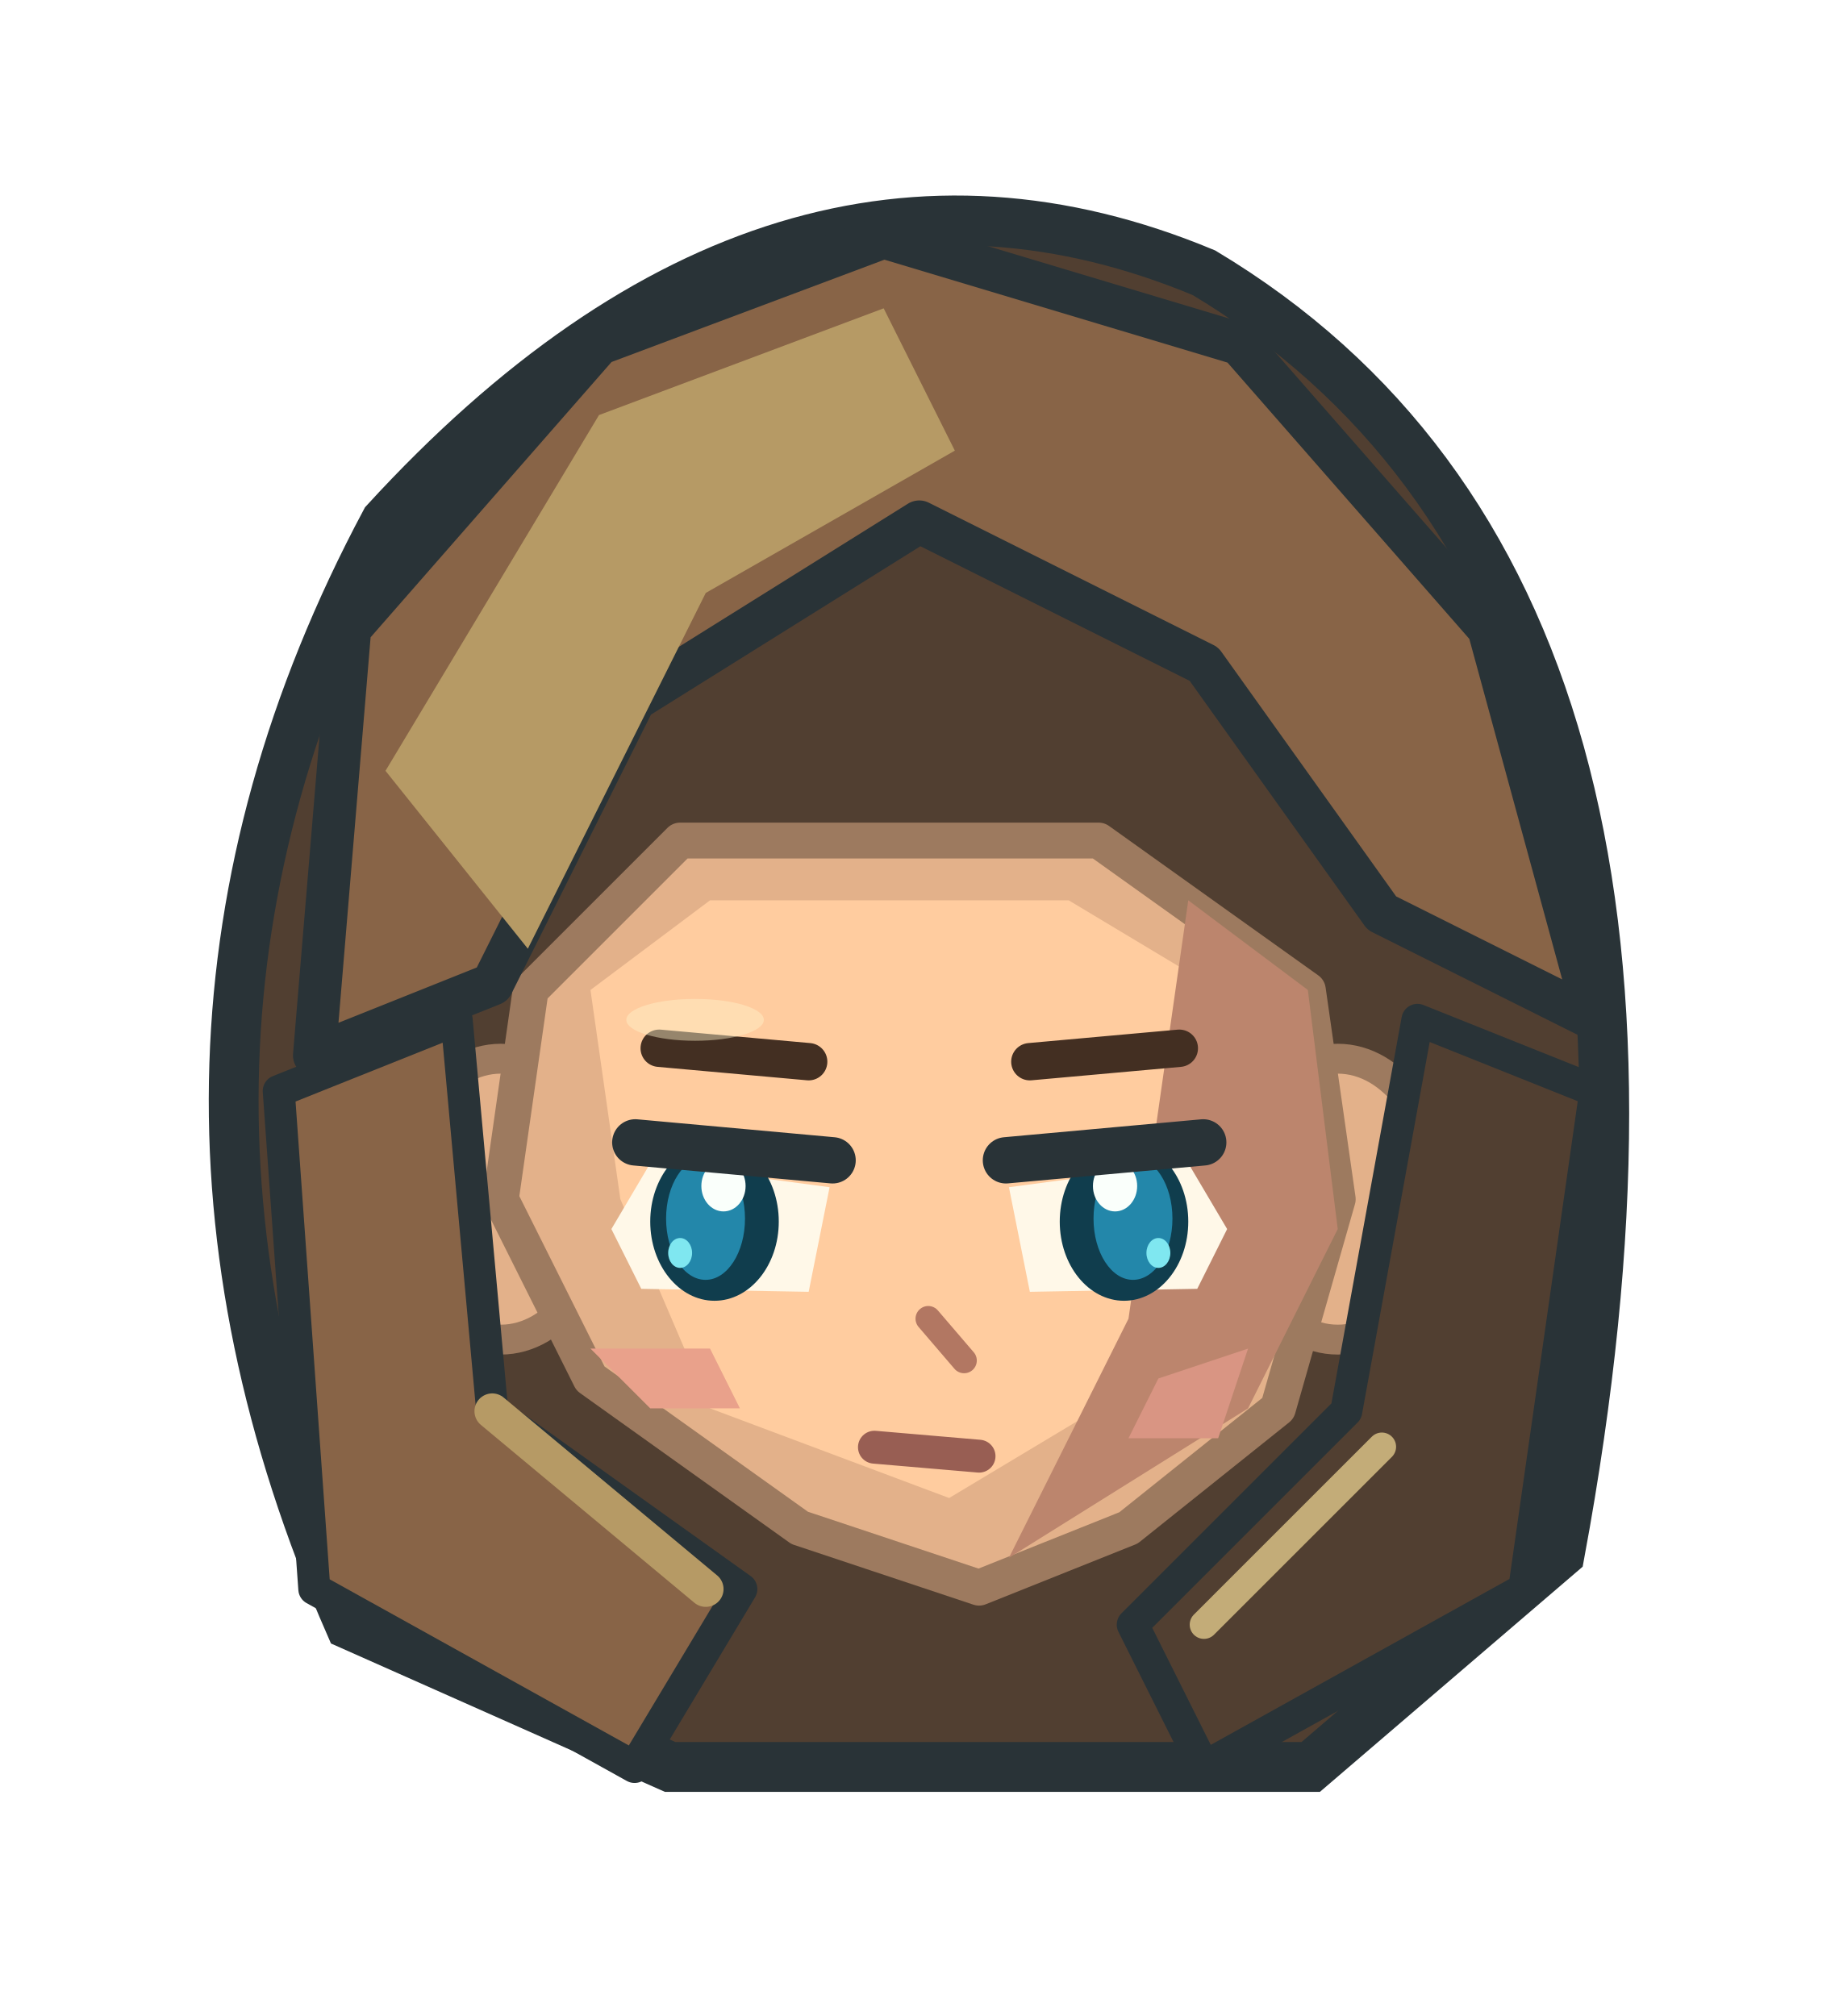
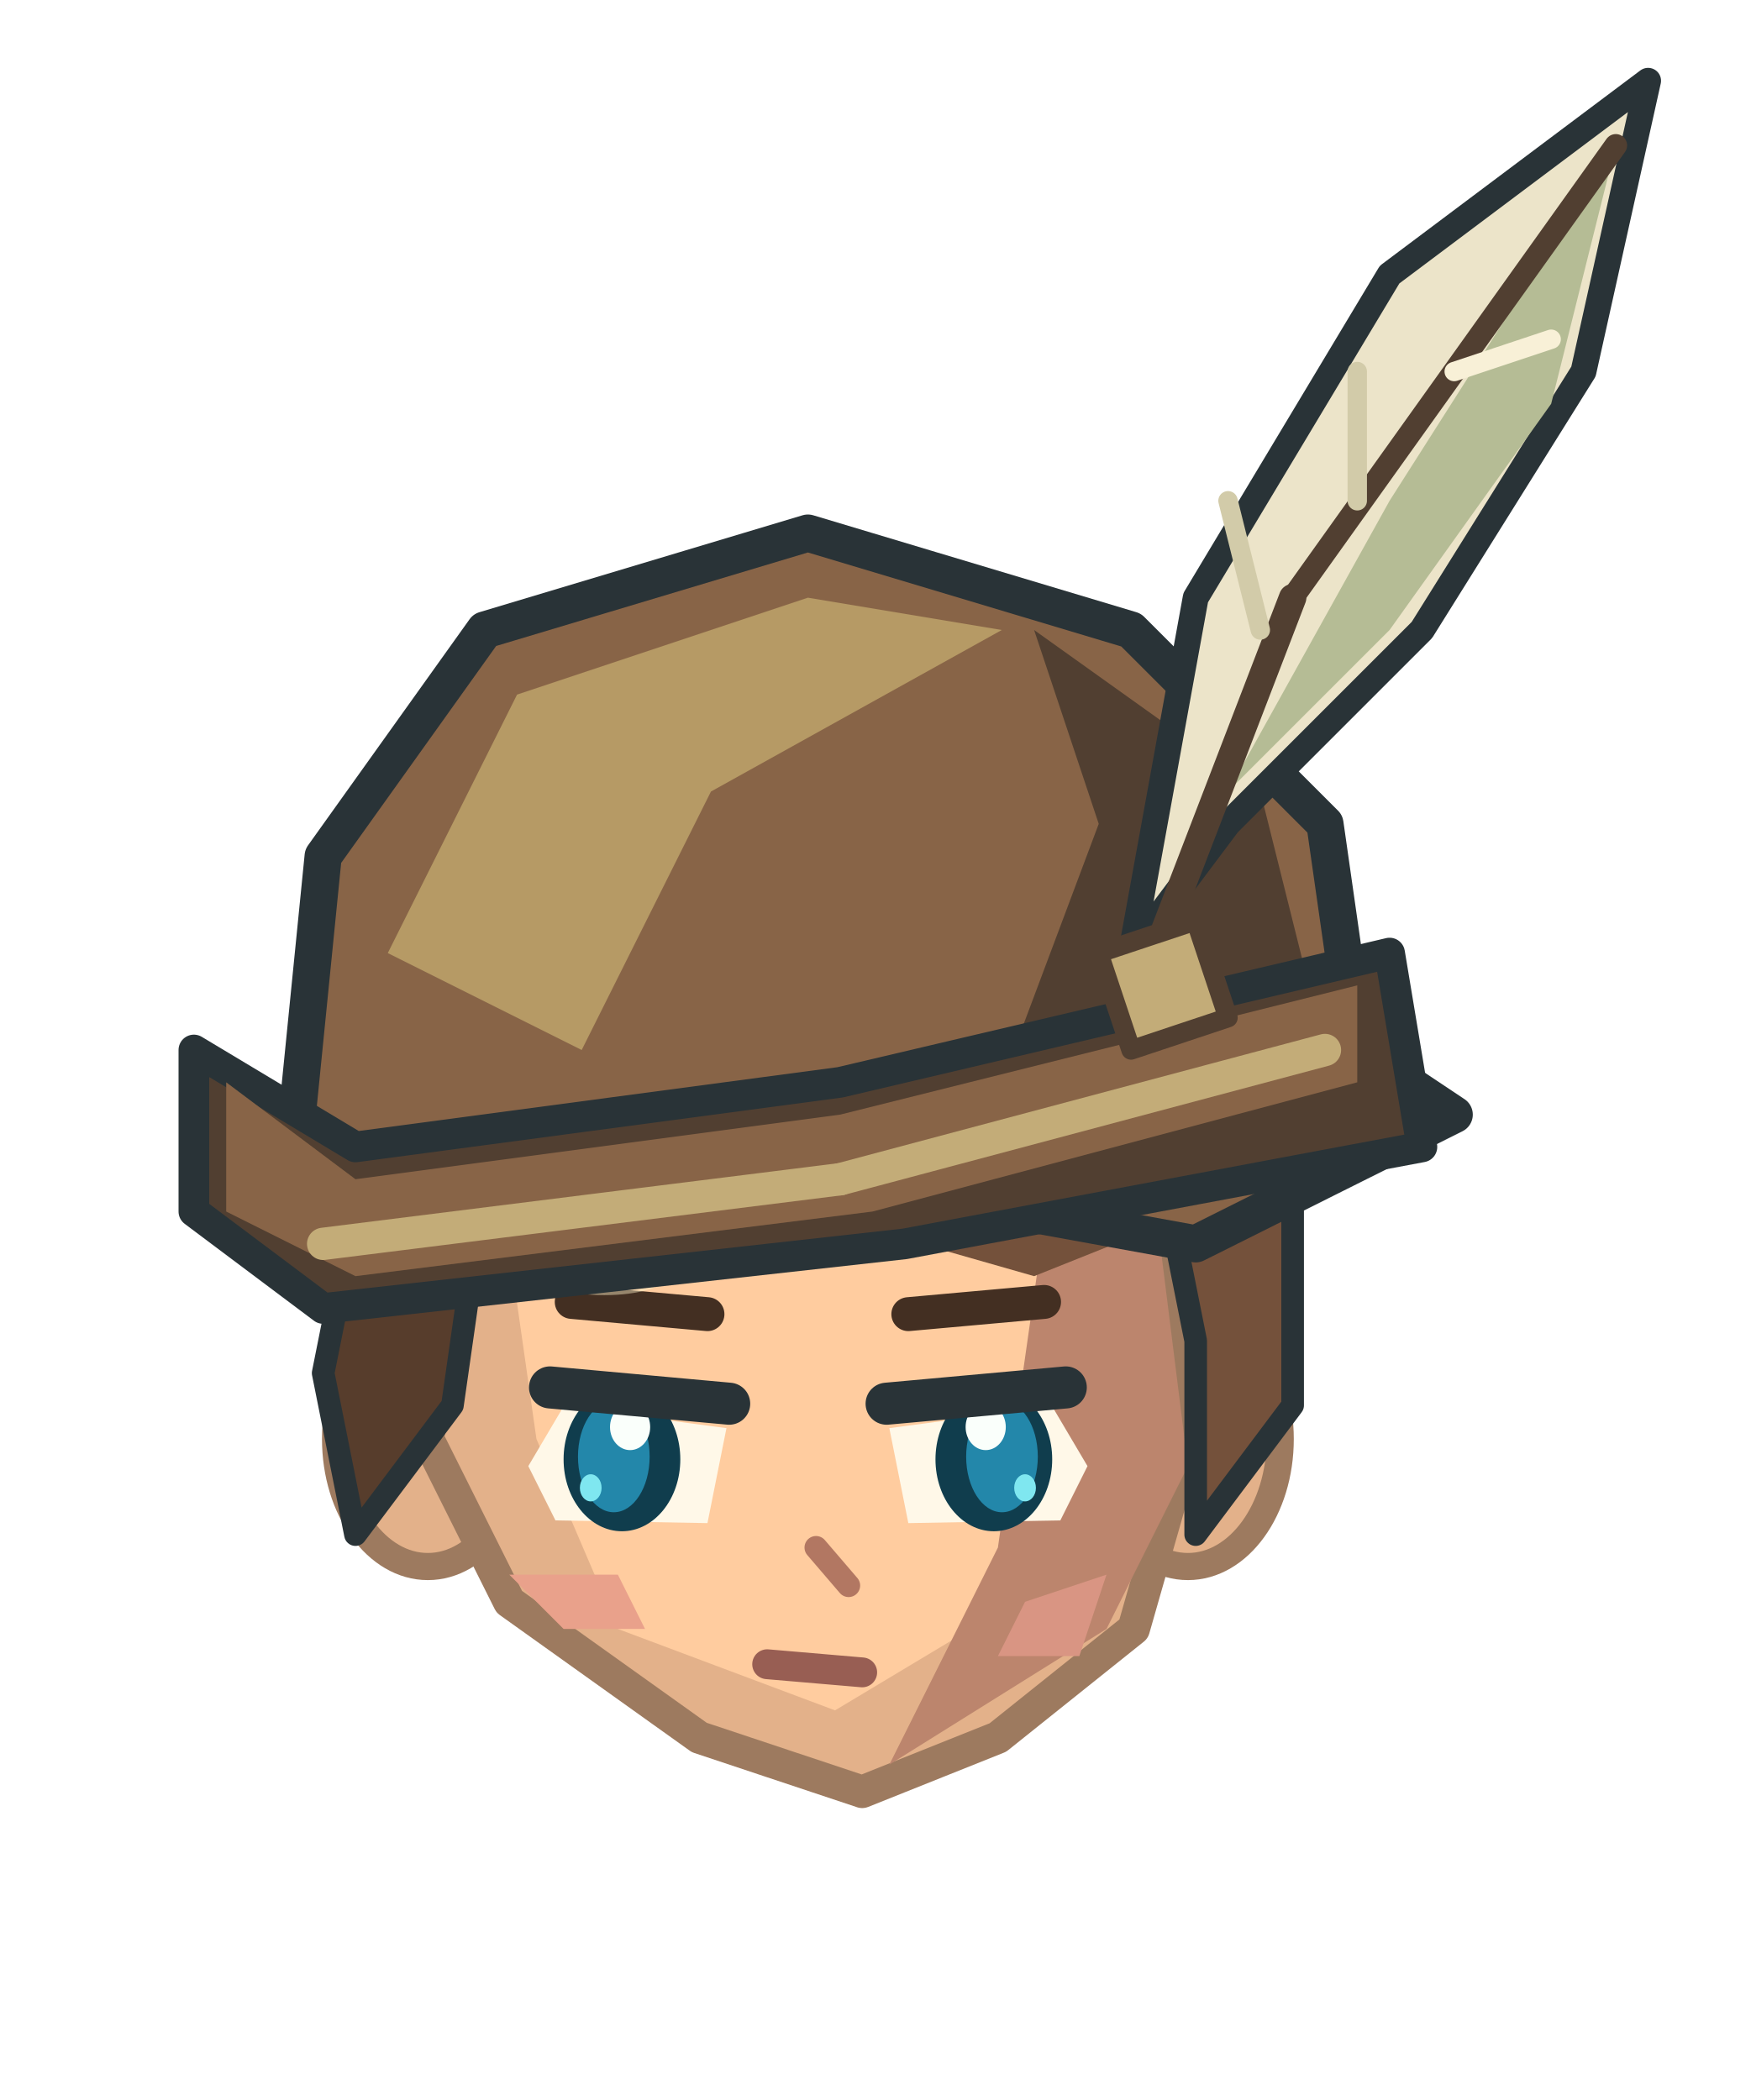
- <svg xmlns="http://www.w3.org/2000/svg" viewBox="-31 -38 62 68">
+ <svg xmlns="http://www.w3.org/2000/svg" viewBox="-30 -51 65 78">
  <defs />
-   <path d="M-16 14 Q-23 -2 -15 -17 Q-4 -29 8 -24 Q23 -15 18 12 L11 18 L-7 18 Z" transform="matrix(1.2 0 0 1.2 0 0)" fill="#513f31" opacity="1" />
-   <path d="M-16 14 Q-23 -2 -15 -17 Q-4 -29 8 -24 Q23 -15 18 12 L11 18 L-7 18 Z" transform="matrix(1.2 0 0 1.2 0 0)" fill="none" stroke="#293337" stroke-width="1.4" stroke-linecap="butt" stroke-linejoin="miter" opacity="1" />
  <path d="M-10.6 -57 A3.4 4.7 0 1 0 -17.4 -57 A3.4 4.7 0 1 0 -10.6 -57 Z" transform="matrix(1.008 0 0 1.008 0 59.904)" fill="#e3b18a" opacity="1" />
  <path d="M-10.6 -57 A3.4 4.7 0 1 0 -17.4 -57 A3.4 4.7 0 1 0 -10.6 -57 Z" transform="matrix(1.008 0 0 1.008 0 59.904)" fill="none" stroke="#9d7a5f" stroke-width="1" stroke-linecap="butt" stroke-linejoin="miter" opacity="1" />
  <path d="M17.4 -57 A3.4 4.7 0 1 0 10.6 -57 A3.4 4.7 0 1 0 17.4 -57 Z" transform="matrix(1.008 0 0 1.008 0 59.904)" fill="#e3b18a" opacity="1" />
  <path d="M17.4 -57 A3.4 4.7 0 1 0 10.6 -57 A3.4 4.7 0 1 0 17.4 -57 Z" transform="matrix(1.008 0 0 1.008 0 59.904)" fill="none" stroke="#9d7a5f" stroke-width="1" stroke-linecap="butt" stroke-linejoin="miter" opacity="1" />
  <path d="M-13 -64 L-8 -69 L6 -69 L13 -64 L14 -57 L12 -50 L7 -46 L2 -44 L-4 -46 L-11 -51 L-14 -57 Z" transform="matrix(1.008 0 0 1.008 0 59.904)" fill="#e3b18a" opacity="1" />
  <path d="M-13 -64 L-8 -69 L6 -69 L13 -64 L14 -57 L12 -50 L7 -46 L2 -44 L-4 -46 L-11 -51 L-14 -57 Z" transform="matrix(1.008 0 0 1.008 0 59.904)" fill="none" stroke="#9d7a5f" stroke-width="1.2" stroke-linecap="butt" stroke-linejoin="round" opacity="1" />
  <path d="M-11 -64 L-7 -67 L5 -67 L10 -64 L10 -57 L6 -50 L1 -47 L-7 -50 L-10 -57 Z" transform="matrix(1.008 0 0 1.008 0 59.904)" fill="#ffcc9f" opacity="1" />
  <path d="M9 -67 L13 -64 L14 -56 L11 -50 L3 -45 L7 -53 Z" transform="matrix(1.008 0 0 1.008 0 59.904)" fill="#bc856d" opacity="1" />
  <path d="M-11 -52 L-9 -50 L-6 -50 L-7 -52 Z" transform="matrix(1.008 0 0 1.008 0 59.904)" fill="#e9a18b" opacity="1" />
  <path d="M8 -51 L11 -52 L10 -49 L7 -49 Z" transform="matrix(1.008 0 0 1.008 0 59.904)" fill="#d99583" opacity="1" />
  <path d="M-3.5 -1.4 L2.5 -2.2 L3.8 0 L2.8 2 L-2.8 2.1 Z" transform="matrix(-1.008 0 0 1.008 -6.552 3.456)" fill="#fff8e8" opacity="1" />
  <path d="M2.5 -0.25 A2.15 2.65 0 1 0 -1.8 -0.25 A2.15 2.65 0 1 0 2.5 -0.25 Z" transform="matrix(-1.008 0 0 1.008 -6.552 3.456)" fill="#103d4d" opacity="1" />
  <path d="M1.97 -0.35 A1.32 2.05 0 1 0 -0.67 -0.35 A1.32 2.05 0 1 0 1.97 -0.35 Z" transform="matrix(-1.008 0 0 1.008 -6.552 3.456)" fill="#2387aa" opacity="1" />
  <path d="M0.79 -1.44 A0.74 0.85 0 1 0 -0.69 -1.44 A0.74 0.85 0 1 0 0.79 -1.44 Z" transform="matrix(-1.008 0 0 1.008 -6.552 3.456)" fill="#fafffb" opacity="1" />
  <path d="M1.9 0.8 A0.4 0.5 0 1 0 1.1 0.8 A0.4 0.5 0 1 0 1.9 0.8 Z" transform="matrix(-1.008 0 0 1.008 -6.552 3.456)" fill="#7fe7f0" opacity="1" />
  <path d="M-3.6 -2.3 L3 -2.9" transform="matrix(-1.008 0 0 1.008 -6.552 3.456)" fill="none" stroke="#293337" stroke-width="1.55" stroke-linecap="round" stroke-linejoin="round" opacity="1" />
  <path d="M-2.8 -5.6 L2.2 -6.05" transform="matrix(-1.008 0 0 1.008 -6.552 3.456)" fill="none" stroke="#432f22" stroke-width="1.25" stroke-linecap="round" stroke-linejoin="round" opacity="1" />
  <path d="M-3.5 -1.4 L2.5 -2.2 L3.8 0 L2.8 2 L-2.8 2.1 Z" transform="matrix(1.008 0 0 1.008 6.552 3.456)" fill="#fff8e8" opacity="1" />
  <path d="M2.5 -0.25 A2.15 2.65 0 1 0 -1.8 -0.25 A2.15 2.65 0 1 0 2.5 -0.25 Z" transform="matrix(1.008 0 0 1.008 6.552 3.456)" fill="#103d4d" opacity="1" />
  <path d="M1.97 -0.35 A1.32 2.05 0 1 0 -0.67 -0.35 A1.32 2.05 0 1 0 1.97 -0.35 Z" transform="matrix(1.008 0 0 1.008 6.552 3.456)" fill="#2387aa" opacity="1" />
  <path d="M0.79 -1.44 A0.74 0.85 0 1 0 -0.69 -1.44 A0.74 0.85 0 1 0 0.79 -1.44 Z" transform="matrix(1.008 0 0 1.008 6.552 3.456)" fill="#fafffb" opacity="1" />
  <path d="M1.9 0.8 A0.4 0.5 0 1 0 1.1 0.8 A0.4 0.5 0 1 0 1.9 0.8 Z" transform="matrix(1.008 0 0 1.008 6.552 3.456)" fill="#7fe7f0" opacity="1" />
  <path d="M-3.6 -2.3 L3 -2.9" transform="matrix(1.008 0 0 1.008 6.552 3.456)" fill="none" stroke="#293337" stroke-width="1.55" stroke-linecap="round" stroke-linejoin="round" opacity="1" />
  <path d="M-2.8 -5.6 L2.2 -6.05" transform="matrix(1.008 0 0 1.008 6.552 3.456)" fill="none" stroke="#432f22" stroke-width="1.25" stroke-linecap="round" stroke-linejoin="round" opacity="1" />
  <path d="M0.3 -53 L1.5 -51.6" transform="matrix(1.008 0 0 1.008 0 59.904)" fill="none" stroke="#b27762" stroke-width="0.85" stroke-linecap="round" stroke-linejoin="round" opacity="1" />
  <path d="M-1.5 -48.7 L2 -48.4" transform="matrix(1.008 0 0 1.008 0 59.904)" fill="none" stroke="#985e53" stroke-width="1.1" stroke-linecap="round" stroke-linejoin="round" opacity="1" />
  <path d="M-5.2 -63 A2.3 0.7 0 1 0 -9.8 -63 A2.3 0.7 0 1 0 -5.2 -63 Z" transform="matrix(1.008 0 0 1.008 0 59.904)" fill="#fff3ca70" opacity="1" />
-   <path d="M-17 -2 L-16 -14 L-9 -22 L-1 -25 L9 -22 L16 -14 L19 -3 L13 -6 L8 -13 L0 -17 L-8 -12 L-12 -4 Z" transform="matrix(1.2 0 0 1.2 0 0)" fill="#886447" opacity="1" />
-   <path d="M-17 -2 L-16 -14 L-9 -22 L-1 -25 L9 -22 L16 -14 L19 -3 L13 -6 L8 -13 L0 -17 L-8 -12 L-12 -4 Z" transform="matrix(1.2 0 0 1.2 0 0)" fill="none" stroke="#293337" stroke-width="1.2" stroke-linecap="butt" stroke-linejoin="round" opacity="1" />
-   <path d="M-15 -10 L-9 -20 L-1 -23 L1 -19 L-6 -15 L-11 -5 Z" transform="matrix(1.2 0 0 1.2 0 0)" fill="#b69a65" opacity="1" />
-   <path d="M-18 -1 L-13 -3 L-12 8 L-5 13 L-8 18 L-17 13 Z" transform="matrix(1.2 0 0 1.2 0 0)" fill="#886447" opacity="1" />
-   <path d="M-18 -1 L-13 -3 L-12 8 L-5 13 L-8 18 L-17 13 Z" transform="matrix(1.2 0 0 1.2 0 0)" fill="none" stroke="#293337" stroke-width="0.9" stroke-linecap="butt" stroke-linejoin="round" opacity="1" />
-   <path d="M14 -3 L19 -1 L17 13 L8 18 L6 14 L12 8 Z" transform="matrix(1.2 0 0 1.2 0 0)" fill="#513f31" opacity="1" />
-   <path d="M14 -3 L19 -1 L17 13 L8 18 L6 14 L12 8 Z" transform="matrix(1.2 0 0 1.2 0 0)" fill="none" stroke="#293337" stroke-width="0.9" stroke-linecap="butt" stroke-linejoin="round" opacity="1" />
-   <path d="M-12 8 L-6 13" transform="matrix(1.2 0 0 1.2 0 0)" fill="none" stroke="#b69a65" stroke-width="1" stroke-linecap="round" stroke-linejoin="round" opacity="1" />
-   <path d="M8 14 L13 9" transform="matrix(1.2 0 0 1.2 0 0)" fill="none" stroke="#c3ac78" stroke-width="0.8" stroke-linecap="round" stroke-linejoin="round" opacity="1" />
+   <path d="M-14 -5 L-10 -6 L-11 1 L-14 5 L-15 0 Z" transform="matrix(1.2 0 0 1.2 0 0)" fill="#573d2c" opacity="1" />
+   <path d="M-14 -5 L-10 -6 L-11 1 L-14 5 L-15 0 Z" transform="matrix(1.2 0 0 1.2 0 0)" fill="none" stroke="#293337" stroke-width="0.7" stroke-linecap="butt" stroke-linejoin="round" opacity="1" />
+   <path d="M11 -6 L15 -5 L15 1 L12 5 L12 -1 Z" transform="matrix(1.2 0 0 1.2 0 0)" fill="#74513b" opacity="1" />
+   <path d="M11 -6 L15 -5 L15 1 L12 5 L12 -1 Z" transform="matrix(1.2 0 0 1.2 0 0)" fill="none" stroke="#293337" stroke-width="0.7" stroke-linecap="butt" stroke-linejoin="round" opacity="1" />
+   <path d="M-11 -6 L-4 -8 L7 -7 L12 -5 L7 -3 L0 -5 L-6 -3 L-7 -5 Z" transform="matrix(1.2 0 0 1.2 0 0)" fill="#74513b" opacity="1" />
+   <path d="M-16 -6 L-15 -16 L-10 -23 L0 -26 L10 -23 L16 -17 L17 -10 L20 -8 L12 -4 L1 -6 L-10 -3 Z" transform="matrix(1.2 0 0 1.2 0 0)" fill="#886447" opacity="1" />
+   <path d="M-16 -6 L-15 -16 L-10 -23 L0 -26 L10 -23 L16 -17 L17 -10 L20 -8 L12 -4 L1 -6 L-10 -3 Z" transform="matrix(1.2 0 0 1.2 0 0)" fill="none" stroke="#293337" stroke-width="1.15" stroke-linecap="butt" stroke-linejoin="round" opacity="1" />
+   <path d="M-13 -13 L-9 -21 L0 -24 L6 -23 L-3 -18 L-7 -10 Z" transform="matrix(1.2 0 0 1.2 0 0)" fill="#b69a65" opacity="1" />
+   <path d="M7 -23 L14 -18 L16 -10 L10 -7 L6 -9 L9 -17 Z" transform="matrix(1.2 0 0 1.2 0 0)" fill="#513f31" opacity="1" />
+   <path d="M-19 -10 L-14 -7 L1 -9 L18 -13 L19 -7 L3 -4 L-15 -2 L-19 -5 Z" transform="matrix(1.2 0 0 1.2 0 0)" fill="#513f31" opacity="1" />
+   <path d="M-19 -10 L-14 -7 L1 -9 L18 -13 L19 -7 L3 -4 L-15 -2 L-19 -5 Z" transform="matrix(1.2 0 0 1.2 0 0)" fill="none" stroke="#293337" stroke-width="0.95" stroke-linecap="butt" stroke-linejoin="round" opacity="1" />
+   <path d="M-18 -9 L-14 -6 L1 -8 L17 -12 L17 -9 L2 -5 L-14 -3 L-18 -5 Z" transform="matrix(1.2 0 0 1.2 0 0)" fill="#886447" opacity="1" />
+   <path d="M-15 -4 L1 -6" transform="matrix(1.2 0 0 1.2 0 0)" fill="none" stroke="#c3ac78" stroke-width="1" stroke-linecap="round" stroke-linejoin="round" opacity="1" />
+   <path d="M1 -6 L16 -10" transform="matrix(1.2 0 0 1.2 0 0)" fill="none" stroke="#c3ac78" stroke-width="1" stroke-linecap="round" stroke-linejoin="round" opacity="1" />
+   <path d="M10 -13 L12 -24 L18 -34 L26 -40 L24 -31 L19 -23 L13 -17 Z" transform="matrix(1.2 0 0 1.2 0 0)" fill="#ece4c9" opacity="1" />
+   <path d="M10 -13 L12 -24 L18 -34 L26 -40 L24 -31 L19 -23 L13 -17 Z" transform="matrix(1.2 0 0 1.2 0 0)" fill="none" stroke="#293337" stroke-width="0.8" stroke-linecap="round" stroke-linejoin="round" opacity="1" />
+   <path d="M13 -18 L18 -27 L25 -38 L23 -30 L18 -23 Z" transform="matrix(1.2 0 0 1.2 0 0)" fill="#b5bc95" opacity="1" />
+   <path d="M10 -11 L15 -24" transform="matrix(1.2 0 0 1.2 0 0)" fill="none" stroke="#513f31" stroke-width="0.85" stroke-linecap="round" stroke-linejoin="round" opacity="1" />
+   <path d="M15 -24 L25 -38" transform="matrix(1.2 0 0 1.2 0 0)" fill="none" stroke="#513f31" stroke-width="0.7" stroke-linecap="round" stroke-linejoin="round" opacity="1" />
+   <path d="M14 -23 L13 -27" transform="matrix(1.2 0 0 1.2 0 0)" fill="none" stroke="#d2cba9" stroke-width="0.6" stroke-linecap="round" stroke-linejoin="round" opacity="1" />
+   <path d="M17 -27 L17 -31" transform="matrix(1.2 0 0 1.2 0 0)" fill="none" stroke="#d2cba9" stroke-width="0.6" stroke-linecap="round" stroke-linejoin="round" opacity="1" />
+   <path d="M20 -31 L23 -32" transform="matrix(1.2 0 0 1.2 0 0)" fill="none" stroke="#f8f0d7" stroke-width="0.6" stroke-linecap="round" stroke-linejoin="round" opacity="1" />
+   <path d="M9 -13 L12 -14 L13 -11 L10 -10 Z" transform="matrix(1.2 0 0 1.2 0 0)" fill="#c3ac78" opacity="1" />
+   <path d="M9 -13 L12 -14 L13 -11 L10 -10 Z" transform="matrix(1.2 0 0 1.2 0 0)" fill="none" stroke="#513f31" stroke-width="0.6" stroke-linecap="round" stroke-linejoin="round" opacity="1" />
</svg>
